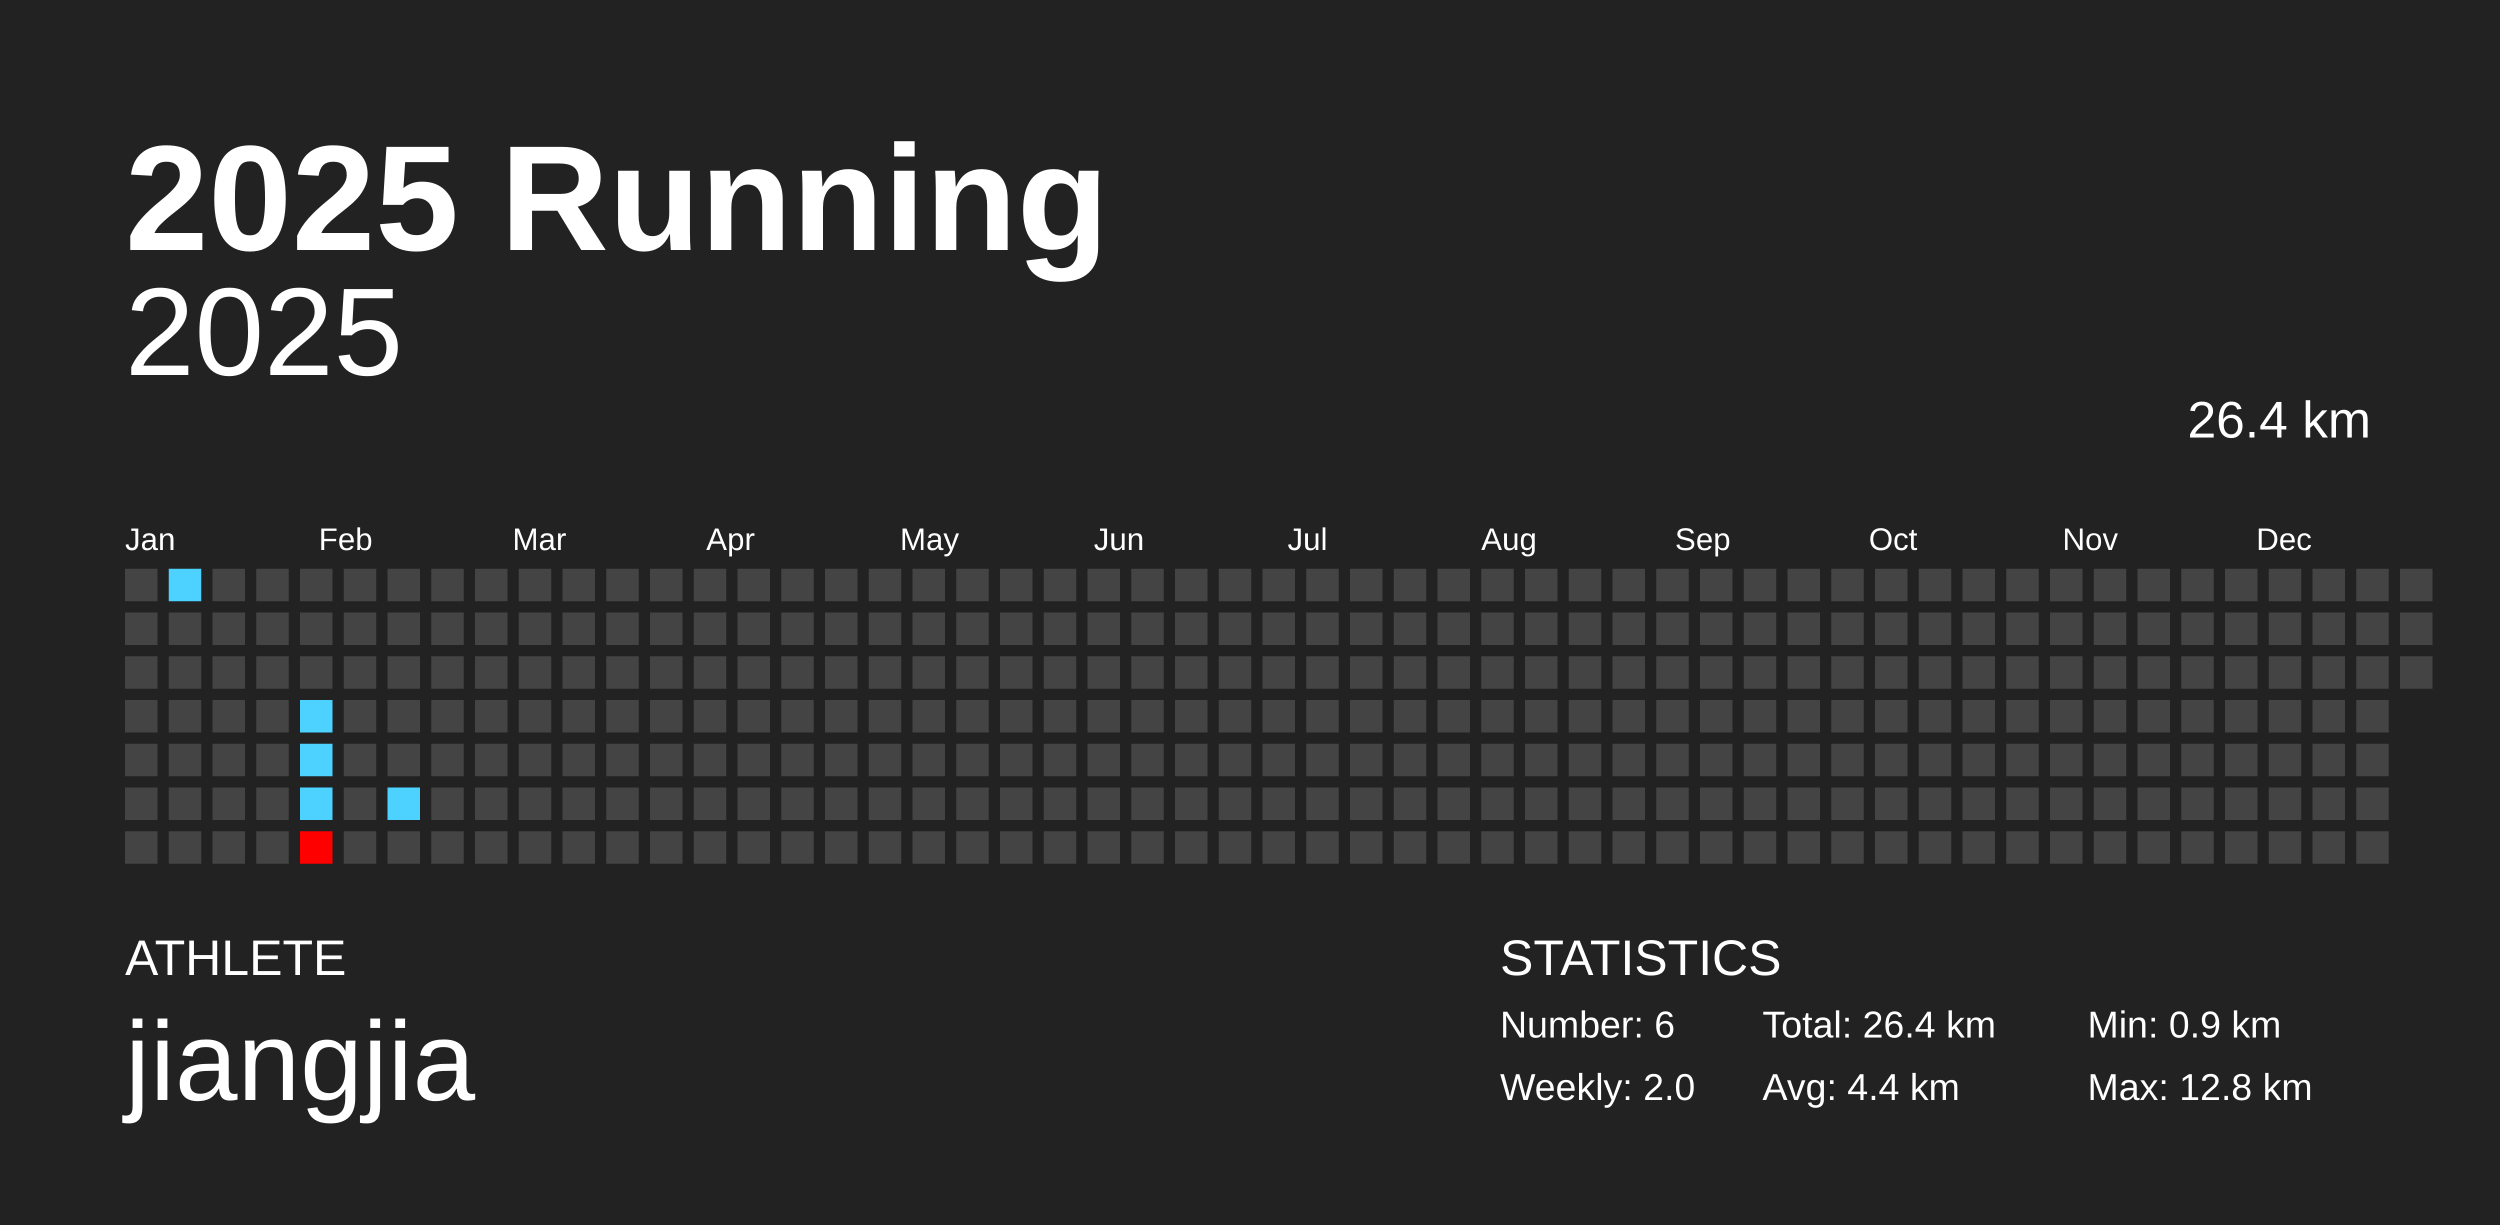
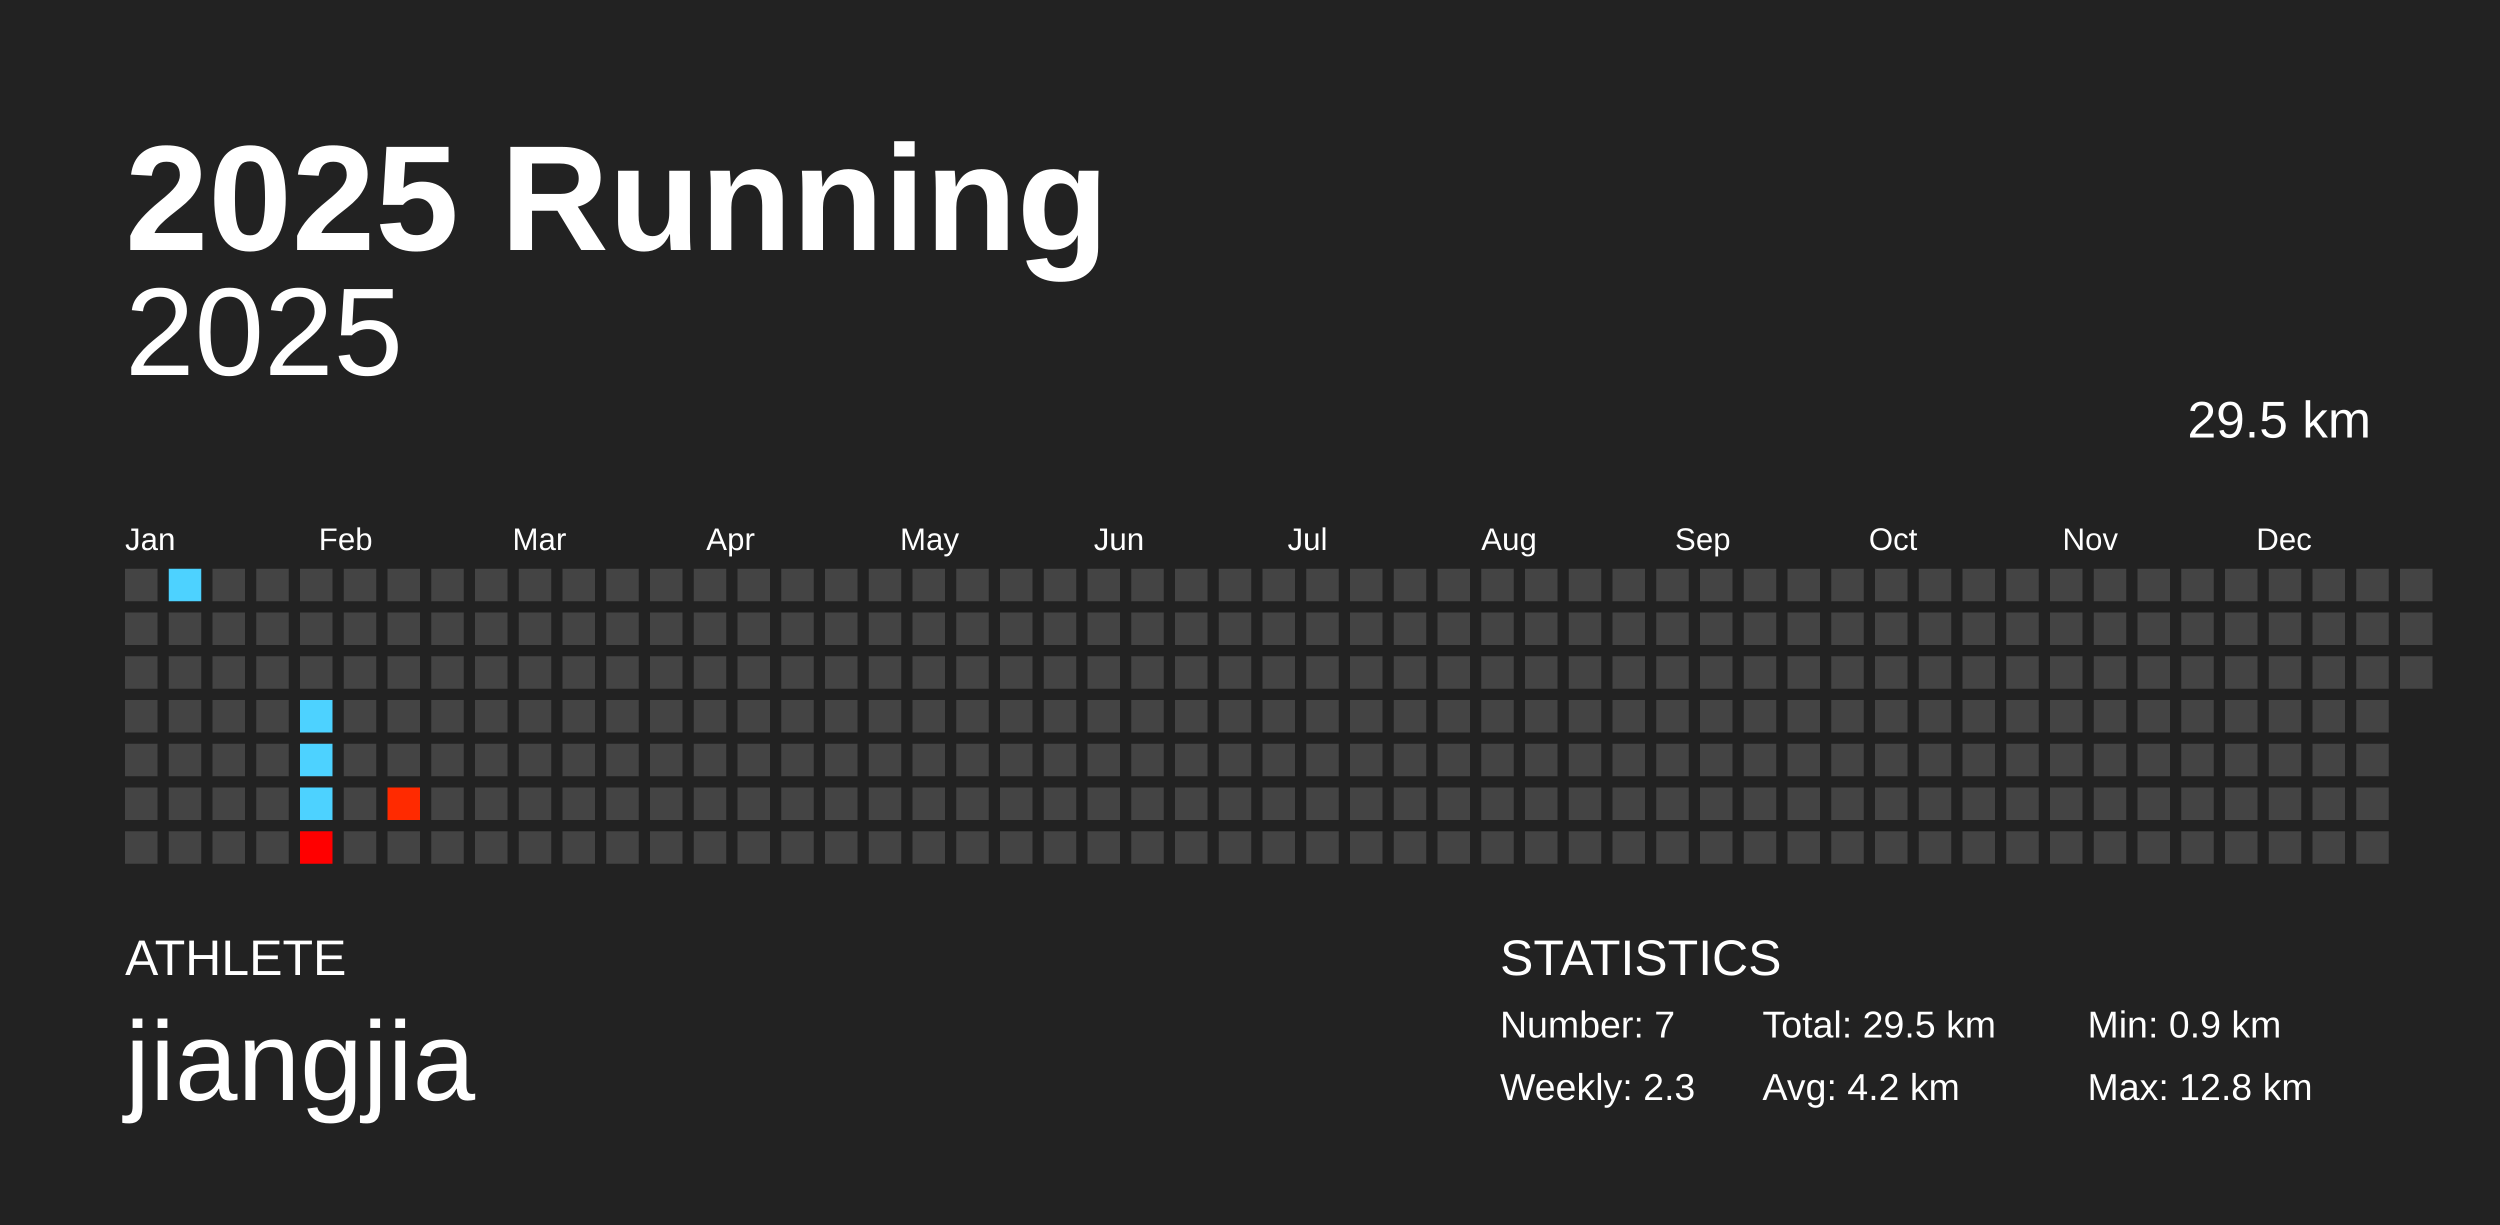
<svg xmlns="http://www.w3.org/2000/svg" baseProfile="full" height="98mm" version="1.1" viewBox="0,0,200,98" width="200mm">
  <defs />
  <rect fill="#222222" height="98" width="200" x="0" y="0" />
  <text fill="#FFFFFF" style="font-size:12px; font-family:Arial; font-weight:bold;" x="10" y="20">2025 Running</text>
  <text fill="#FFFFFF" style="font-size:4px; font-family:Arial" x="10" y="78">ATHLETE</text>
  <text fill="#FFFFFF" style="font-size:9px; font-family:Arial" x="10" y="88">jiangjia</text>
  <text fill="#FFFFFF" style="font-size:4px; font-family:Arial" x="120" y="78">STATISTICS</text>
-   <text fill="#FFFFFF" style="font-size:3px; font-family:Arial" x="120" y="83">Number: 6</text>
-   <text fill="#FFFFFF" style="font-size:3px; font-family:Arial" x="120" y="88">Weekly: 2.0</text>
-   <text fill="#FFFFFF" style="font-size:3px; font-family:Arial" x="141" y="83">Total: 26.4 km</text>
-   <text fill="#FFFFFF" style="font-size:3px; font-family:Arial" x="141" y="88">Avg: 4.4 km</text>
+   <text fill="#FFFFFF" style="font-size:3px; font-family:Arial" x="120" y="83">Number: 7</text>
+   <text fill="#FFFFFF" style="font-size:3px; font-family:Arial" x="120" y="88">Weekly: 2.3</text>
+   <text fill="#FFFFFF" style="font-size:3px; font-family:Arial" x="141" y="83">Total: 29.5 km</text>
+   <text fill="#FFFFFF" style="font-size:3px; font-family:Arial" x="141" y="88">Avg: 4.2 km</text>
  <text fill="#FFFFFF" style="font-size:3px; font-family:Arial" x="167" y="83">Min: 0.9 km</text>
  <text fill="#FFFFFF" style="font-size:3px; font-family:Arial" x="167" y="88">Max: 12.8 km</text>
  <text alignment-baseline="hanging" fill="#FFFFFF" style="font-size:10.0px; font-family:Arial;" x="10" y="30">2025</text>
-   <text alignment-baseline="hanging" fill="#FFFFFF" style="font-size:4.125px; font-family:Arial;" x="175" y="35">26.4 km</text>
+   <text alignment-baseline="hanging" fill="#FFFFFF" style="font-size:4.125px; font-family:Arial;" x="175" y="35">29.5 km</text>
  <text fill="#FFFFFF" style="font-size:2.5px; font-family:Arial" x="10.0" y="44">Jan</text>
  <text fill="#FFFFFF" style="font-size:2.5px; font-family:Arial" x="25.5" y="44">Feb</text>
  <text fill="#FFFFFF" style="font-size:2.5px; font-family:Arial" x="41.0" y="44">Mar</text>
  <text fill="#FFFFFF" style="font-size:2.5px; font-family:Arial" x="56.5" y="44">Apr</text>
  <text fill="#FFFFFF" style="font-size:2.5px; font-family:Arial" x="72.0" y="44">May</text>
  <text fill="#FFFFFF" style="font-size:2.5px; font-family:Arial" x="87.5" y="44">Jun</text>
  <text fill="#FFFFFF" style="font-size:2.5px; font-family:Arial" x="103.0" y="44">Jul</text>
  <text fill="#FFFFFF" style="font-size:2.5px; font-family:Arial" x="118.5" y="44">Aug</text>
  <text fill="#FFFFFF" style="font-size:2.5px; font-family:Arial" x="134.0" y="44">Sep</text>
  <text fill="#FFFFFF" style="font-size:2.5px; font-family:Arial" x="149.5" y="44">Oct</text>
  <text fill="#FFFFFF" style="font-size:2.5px; font-family:Arial" x="165.0" y="44">Nov</text>
  <text fill="#FFFFFF" style="font-size:2.5px; font-family:Arial" x="180.5" y="44">Dec</text>
  <rect fill="#444444" height="2.6" width="2.6" x="10.0" y="45.5" />
  <rect fill="#444444" height="2.6" width="2.6" x="10.0" y="49.0" />
  <rect fill="#444444" height="2.6" width="2.6" x="10.0" y="52.5" />
  <rect fill="#444444" height="2.6" width="2.6" x="10.0" y="56.0" />
  <rect fill="#444444" height="2.6" width="2.6" x="10.0" y="59.5" />
  <rect fill="#444444" height="2.6" width="2.6" x="10.0" y="63.0" />
  <rect fill="#444444" height="2.6" width="2.6" x="10.0" y="66.5" />
  <rect fill="#4dd2ff" height="2.6" width="2.6" x="13.5" y="45.5" />
  <rect fill="#444444" height="2.6" width="2.6" x="13.5" y="49.0" />
  <rect fill="#444444" height="2.6" width="2.6" x="13.5" y="52.5" />
  <rect fill="#444444" height="2.6" width="2.6" x="13.5" y="56.0" />
  <rect fill="#444444" height="2.6" width="2.6" x="13.5" y="59.5" />
  <rect fill="#444444" height="2.6" width="2.6" x="13.5" y="63.0" />
  <rect fill="#444444" height="2.6" width="2.6" x="13.5" y="66.5" />
  <rect fill="#444444" height="2.6" width="2.6" x="17.0" y="45.5" />
  <rect fill="#444444" height="2.6" width="2.6" x="17.0" y="49.0" />
  <rect fill="#444444" height="2.6" width="2.6" x="17.0" y="52.5" />
  <rect fill="#444444" height="2.6" width="2.6" x="17.0" y="56.0" />
  <rect fill="#444444" height="2.6" width="2.6" x="17.0" y="59.5" />
  <rect fill="#444444" height="2.6" width="2.6" x="17.0" y="63.0" />
  <rect fill="#444444" height="2.6" width="2.6" x="17.0" y="66.5" />
  <rect fill="#444444" height="2.6" width="2.6" x="20.5" y="45.5" />
  <rect fill="#444444" height="2.6" width="2.6" x="20.5" y="49.0" />
  <rect fill="#444444" height="2.6" width="2.6" x="20.5" y="52.5" />
  <rect fill="#444444" height="2.6" width="2.6" x="20.5" y="56.0" />
  <rect fill="#444444" height="2.6" width="2.6" x="20.5" y="59.5" />
  <rect fill="#444444" height="2.6" width="2.6" x="20.5" y="63.0" />
  <rect fill="#444444" height="2.6" width="2.6" x="20.5" y="66.5" />
  <rect fill="#444444" height="2.6" width="2.6" x="24.0" y="45.5" />
  <rect fill="#444444" height="2.6" width="2.6" x="24.0" y="49.0" />
  <rect fill="#444444" height="2.6" width="2.6" x="24.0" y="52.5" />
  <rect fill="#4dd2ff" height="2.6" width="2.6" x="24.0" y="56.0" />
  <rect fill="#4dd2ff" height="2.6" width="2.6" x="24.0" y="59.5" />
  <rect fill="#4dd2ff" height="2.6" width="2.6" x="24.0" y="63.0" />
  <rect fill="#ff0000" height="2.6" width="2.6" x="24.0" y="66.5" />
  <rect fill="#444444" height="2.6" width="2.6" x="27.5" y="45.5" />
  <rect fill="#444444" height="2.6" width="2.6" x="27.5" y="49.0" />
  <rect fill="#444444" height="2.6" width="2.6" x="27.5" y="52.5" />
  <rect fill="#444444" height="2.6" width="2.6" x="27.5" y="56.0" />
  <rect fill="#444444" height="2.6" width="2.6" x="27.5" y="59.5" />
  <rect fill="#444444" height="2.6" width="2.6" x="27.5" y="63.0" />
  <rect fill="#444444" height="2.6" width="2.6" x="27.5" y="66.5" />
  <rect fill="#444444" height="2.6" width="2.6" x="31.0" y="45.5" />
  <rect fill="#444444" height="2.6" width="2.6" x="31.0" y="49.0" />
  <rect fill="#444444" height="2.6" width="2.6" x="31.0" y="52.5" />
  <rect fill="#444444" height="2.6" width="2.6" x="31.0" y="56.0" />
  <rect fill="#444444" height="2.6" width="2.6" x="31.0" y="59.5" />
-   <rect fill="#4dd2ff" height="2.6" width="2.6" x="31.0" y="63.0" />
+   <rect fill="#ff2a00" height="2.6" width="2.6" x="31.0" y="63.0" />
  <rect fill="#444444" height="2.6" width="2.6" x="31.0" y="66.5" />
  <rect fill="#444444" height="2.6" width="2.6" x="34.5" y="45.5" />
  <rect fill="#444444" height="2.6" width="2.6" x="34.5" y="49.0" />
  <rect fill="#444444" height="2.6" width="2.6" x="34.5" y="52.5" />
  <rect fill="#444444" height="2.6" width="2.6" x="34.5" y="56.0" />
  <rect fill="#444444" height="2.6" width="2.6" x="34.5" y="59.5" />
  <rect fill="#444444" height="2.6" width="2.6" x="34.5" y="63.0" />
  <rect fill="#444444" height="2.6" width="2.6" x="34.5" y="66.5" />
  <rect fill="#444444" height="2.6" width="2.6" x="38.0" y="45.5" />
  <rect fill="#444444" height="2.6" width="2.6" x="38.0" y="49.0" />
  <rect fill="#444444" height="2.6" width="2.6" x="38.0" y="52.5" />
  <rect fill="#444444" height="2.6" width="2.6" x="38.0" y="56.0" />
  <rect fill="#444444" height="2.6" width="2.6" x="38.0" y="59.5" />
  <rect fill="#444444" height="2.6" width="2.6" x="38.0" y="63.0" />
  <rect fill="#444444" height="2.6" width="2.6" x="38.0" y="66.5" />
  <rect fill="#444444" height="2.6" width="2.6" x="41.5" y="45.5" />
  <rect fill="#444444" height="2.6" width="2.6" x="41.5" y="49.0" />
  <rect fill="#444444" height="2.6" width="2.6" x="41.5" y="52.5" />
  <rect fill="#444444" height="2.6" width="2.6" x="41.5" y="56.0" />
  <rect fill="#444444" height="2.6" width="2.6" x="41.5" y="59.5" />
  <rect fill="#444444" height="2.6" width="2.6" x="41.5" y="63.0" />
  <rect fill="#444444" height="2.6" width="2.6" x="41.5" y="66.5" />
  <rect fill="#444444" height="2.6" width="2.6" x="45.0" y="45.5" />
  <rect fill="#444444" height="2.6" width="2.6" x="45.0" y="49.0" />
  <rect fill="#444444" height="2.6" width="2.6" x="45.0" y="52.5" />
  <rect fill="#444444" height="2.6" width="2.6" x="45.0" y="56.0" />
  <rect fill="#444444" height="2.6" width="2.6" x="45.0" y="59.5" />
  <rect fill="#444444" height="2.6" width="2.6" x="45.0" y="63.0" />
  <rect fill="#444444" height="2.6" width="2.6" x="45.0" y="66.5" />
  <rect fill="#444444" height="2.6" width="2.6" x="48.5" y="45.5" />
  <rect fill="#444444" height="2.6" width="2.6" x="48.5" y="49.0" />
  <rect fill="#444444" height="2.6" width="2.6" x="48.5" y="52.5" />
  <rect fill="#444444" height="2.6" width="2.6" x="48.5" y="56.0" />
  <rect fill="#444444" height="2.6" width="2.6" x="48.5" y="59.5" />
  <rect fill="#444444" height="2.6" width="2.6" x="48.5" y="63.0" />
  <rect fill="#444444" height="2.6" width="2.6" x="48.5" y="66.5" />
  <rect fill="#444444" height="2.6" width="2.6" x="52.0" y="45.5" />
  <rect fill="#444444" height="2.6" width="2.6" x="52.0" y="49.0" />
  <rect fill="#444444" height="2.6" width="2.6" x="52.0" y="52.5" />
  <rect fill="#444444" height="2.6" width="2.6" x="52.0" y="56.0" />
  <rect fill="#444444" height="2.6" width="2.6" x="52.0" y="59.5" />
  <rect fill="#444444" height="2.6" width="2.6" x="52.0" y="63.0" />
  <rect fill="#444444" height="2.6" width="2.6" x="52.0" y="66.5" />
  <rect fill="#444444" height="2.6" width="2.6" x="55.5" y="45.5" />
  <rect fill="#444444" height="2.6" width="2.6" x="55.5" y="49.0" />
  <rect fill="#444444" height="2.6" width="2.6" x="55.5" y="52.5" />
  <rect fill="#444444" height="2.6" width="2.6" x="55.5" y="56.0" />
  <rect fill="#444444" height="2.6" width="2.6" x="55.5" y="59.5" />
  <rect fill="#444444" height="2.6" width="2.6" x="55.5" y="63.0" />
  <rect fill="#444444" height="2.6" width="2.6" x="55.5" y="66.5" />
  <rect fill="#444444" height="2.6" width="2.6" x="59.0" y="45.5" />
  <rect fill="#444444" height="2.6" width="2.6" x="59.0" y="49.0" />
  <rect fill="#444444" height="2.6" width="2.6" x="59.0" y="52.5" />
  <rect fill="#444444" height="2.6" width="2.6" x="59.0" y="56.0" />
  <rect fill="#444444" height="2.6" width="2.6" x="59.0" y="59.5" />
  <rect fill="#444444" height="2.6" width="2.6" x="59.0" y="63.0" />
  <rect fill="#444444" height="2.6" width="2.6" x="59.0" y="66.5" />
  <rect fill="#444444" height="2.6" width="2.6" x="62.5" y="45.5" />
  <rect fill="#444444" height="2.6" width="2.6" x="62.5" y="49.0" />
  <rect fill="#444444" height="2.6" width="2.6" x="62.5" y="52.5" />
  <rect fill="#444444" height="2.6" width="2.6" x="62.5" y="56.0" />
  <rect fill="#444444" height="2.6" width="2.6" x="62.5" y="59.5" />
  <rect fill="#444444" height="2.6" width="2.6" x="62.5" y="63.0" />
  <rect fill="#444444" height="2.6" width="2.6" x="62.5" y="66.5" />
  <rect fill="#444444" height="2.6" width="2.6" x="66.0" y="45.5" />
  <rect fill="#444444" height="2.6" width="2.6" x="66.0" y="49.0" />
  <rect fill="#444444" height="2.6" width="2.6" x="66.0" y="52.5" />
  <rect fill="#444444" height="2.6" width="2.6" x="66.0" y="56.0" />
  <rect fill="#444444" height="2.6" width="2.6" x="66.0" y="59.5" />
  <rect fill="#444444" height="2.6" width="2.6" x="66.0" y="63.0" />
  <rect fill="#444444" height="2.6" width="2.6" x="66.0" y="66.5" />
  <rect fill="#444444" height="2.6" width="2.6" x="69.5" y="45.5" />
  <rect fill="#444444" height="2.6" width="2.6" x="69.5" y="49.0" />
  <rect fill="#444444" height="2.6" width="2.6" x="69.5" y="52.5" />
  <rect fill="#444444" height="2.6" width="2.6" x="69.5" y="56.0" />
  <rect fill="#444444" height="2.6" width="2.6" x="69.5" y="59.5" />
  <rect fill="#444444" height="2.6" width="2.6" x="69.5" y="63.0" />
  <rect fill="#444444" height="2.6" width="2.6" x="69.5" y="66.5" />
  <rect fill="#444444" height="2.6" width="2.6" x="73.0" y="45.5" />
  <rect fill="#444444" height="2.6" width="2.6" x="73.0" y="49.0" />
  <rect fill="#444444" height="2.6" width="2.6" x="73.0" y="52.5" />
  <rect fill="#444444" height="2.6" width="2.6" x="73.0" y="56.0" />
  <rect fill="#444444" height="2.6" width="2.6" x="73.0" y="59.5" />
  <rect fill="#444444" height="2.6" width="2.6" x="73.0" y="63.0" />
  <rect fill="#444444" height="2.6" width="2.6" x="73.0" y="66.5" />
  <rect fill="#444444" height="2.6" width="2.6" x="76.5" y="45.5" />
  <rect fill="#444444" height="2.6" width="2.6" x="76.5" y="49.0" />
  <rect fill="#444444" height="2.6" width="2.6" x="76.5" y="52.5" />
  <rect fill="#444444" height="2.6" width="2.6" x="76.5" y="56.0" />
  <rect fill="#444444" height="2.6" width="2.6" x="76.5" y="59.5" />
  <rect fill="#444444" height="2.6" width="2.6" x="76.5" y="63.0" />
  <rect fill="#444444" height="2.6" width="2.6" x="76.5" y="66.5" />
  <rect fill="#444444" height="2.6" width="2.6" x="80.0" y="45.5" />
  <rect fill="#444444" height="2.6" width="2.6" x="80.0" y="49.0" />
  <rect fill="#444444" height="2.6" width="2.6" x="80.0" y="52.5" />
  <rect fill="#444444" height="2.6" width="2.6" x="80.0" y="56.0" />
  <rect fill="#444444" height="2.6" width="2.6" x="80.0" y="59.5" />
  <rect fill="#444444" height="2.6" width="2.6" x="80.0" y="63.0" />
  <rect fill="#444444" height="2.6" width="2.6" x="80.0" y="66.5" />
  <rect fill="#444444" height="2.6" width="2.6" x="83.5" y="45.5" />
  <rect fill="#444444" height="2.6" width="2.6" x="83.5" y="49.0" />
  <rect fill="#444444" height="2.6" width="2.6" x="83.5" y="52.5" />
  <rect fill="#444444" height="2.6" width="2.6" x="83.5" y="56.0" />
  <rect fill="#444444" height="2.6" width="2.6" x="83.5" y="59.5" />
  <rect fill="#444444" height="2.6" width="2.6" x="83.5" y="63.0" />
  <rect fill="#444444" height="2.6" width="2.6" x="83.5" y="66.5" />
  <rect fill="#444444" height="2.6" width="2.6" x="87.0" y="45.5" />
  <rect fill="#444444" height="2.6" width="2.6" x="87.0" y="49.0" />
  <rect fill="#444444" height="2.6" width="2.6" x="87.0" y="52.5" />
  <rect fill="#444444" height="2.6" width="2.6" x="87.0" y="56.0" />
  <rect fill="#444444" height="2.6" width="2.6" x="87.0" y="59.5" />
  <rect fill="#444444" height="2.6" width="2.6" x="87.0" y="63.0" />
  <rect fill="#444444" height="2.6" width="2.6" x="87.0" y="66.5" />
  <rect fill="#444444" height="2.6" width="2.6" x="90.5" y="45.5" />
  <rect fill="#444444" height="2.6" width="2.6" x="90.5" y="49.0" />
  <rect fill="#444444" height="2.6" width="2.6" x="90.5" y="52.5" />
  <rect fill="#444444" height="2.6" width="2.6" x="90.5" y="56.0" />
  <rect fill="#444444" height="2.6" width="2.6" x="90.5" y="59.5" />
  <rect fill="#444444" height="2.6" width="2.6" x="90.5" y="63.0" />
  <rect fill="#444444" height="2.6" width="2.6" x="90.5" y="66.5" />
  <rect fill="#444444" height="2.6" width="2.6" x="94.0" y="45.5" />
  <rect fill="#444444" height="2.6" width="2.6" x="94.0" y="49.0" />
  <rect fill="#444444" height="2.6" width="2.6" x="94.0" y="52.5" />
  <rect fill="#444444" height="2.6" width="2.6" x="94.0" y="56.0" />
  <rect fill="#444444" height="2.6" width="2.6" x="94.0" y="59.5" />
  <rect fill="#444444" height="2.6" width="2.6" x="94.0" y="63.0" />
  <rect fill="#444444" height="2.6" width="2.6" x="94.0" y="66.5" />
  <rect fill="#444444" height="2.6" width="2.6" x="97.5" y="45.5" />
  <rect fill="#444444" height="2.6" width="2.6" x="97.5" y="49.0" />
  <rect fill="#444444" height="2.6" width="2.6" x="97.5" y="52.5" />
  <rect fill="#444444" height="2.6" width="2.6" x="97.5" y="56.0" />
  <rect fill="#444444" height="2.6" width="2.6" x="97.5" y="59.5" />
  <rect fill="#444444" height="2.6" width="2.6" x="97.5" y="63.0" />
  <rect fill="#444444" height="2.6" width="2.6" x="97.5" y="66.5" />
  <rect fill="#444444" height="2.6" width="2.6" x="101.0" y="45.5" />
  <rect fill="#444444" height="2.6" width="2.6" x="101.0" y="49.0" />
  <rect fill="#444444" height="2.6" width="2.6" x="101.0" y="52.5" />
  <rect fill="#444444" height="2.6" width="2.6" x="101.0" y="56.0" />
  <rect fill="#444444" height="2.6" width="2.6" x="101.0" y="59.5" />
  <rect fill="#444444" height="2.6" width="2.6" x="101.0" y="63.0" />
  <rect fill="#444444" height="2.6" width="2.6" x="101.0" y="66.5" />
  <rect fill="#444444" height="2.6" width="2.6" x="104.5" y="45.5" />
  <rect fill="#444444" height="2.6" width="2.6" x="104.5" y="49.0" />
  <rect fill="#444444" height="2.6" width="2.6" x="104.5" y="52.5" />
  <rect fill="#444444" height="2.6" width="2.6" x="104.5" y="56.0" />
  <rect fill="#444444" height="2.6" width="2.6" x="104.5" y="59.5" />
  <rect fill="#444444" height="2.6" width="2.6" x="104.5" y="63.0" />
  <rect fill="#444444" height="2.6" width="2.6" x="104.5" y="66.5" />
  <rect fill="#444444" height="2.6" width="2.6" x="108.0" y="45.5" />
  <rect fill="#444444" height="2.6" width="2.6" x="108.0" y="49.0" />
  <rect fill="#444444" height="2.6" width="2.6" x="108.0" y="52.5" />
  <rect fill="#444444" height="2.6" width="2.6" x="108.0" y="56.0" />
  <rect fill="#444444" height="2.6" width="2.6" x="108.0" y="59.5" />
  <rect fill="#444444" height="2.6" width="2.6" x="108.0" y="63.0" />
  <rect fill="#444444" height="2.6" width="2.6" x="108.0" y="66.5" />
  <rect fill="#444444" height="2.6" width="2.6" x="111.5" y="45.5" />
  <rect fill="#444444" height="2.6" width="2.6" x="111.5" y="49.0" />
  <rect fill="#444444" height="2.6" width="2.6" x="111.5" y="52.5" />
  <rect fill="#444444" height="2.6" width="2.6" x="111.5" y="56.0" />
  <rect fill="#444444" height="2.6" width="2.6" x="111.5" y="59.5" />
  <rect fill="#444444" height="2.6" width="2.6" x="111.5" y="63.0" />
  <rect fill="#444444" height="2.6" width="2.6" x="111.5" y="66.5" />
  <rect fill="#444444" height="2.6" width="2.6" x="115.0" y="45.5" />
  <rect fill="#444444" height="2.6" width="2.6" x="115.0" y="49.0" />
  <rect fill="#444444" height="2.6" width="2.6" x="115.0" y="52.5" />
  <rect fill="#444444" height="2.6" width="2.6" x="115.0" y="56.0" />
  <rect fill="#444444" height="2.6" width="2.6" x="115.0" y="59.5" />
  <rect fill="#444444" height="2.6" width="2.6" x="115.0" y="63.0" />
  <rect fill="#444444" height="2.6" width="2.6" x="115.0" y="66.5" />
  <rect fill="#444444" height="2.6" width="2.6" x="118.5" y="45.5" />
  <rect fill="#444444" height="2.6" width="2.6" x="118.5" y="49.0" />
  <rect fill="#444444" height="2.6" width="2.6" x="118.5" y="52.5" />
  <rect fill="#444444" height="2.6" width="2.6" x="118.5" y="56.0" />
  <rect fill="#444444" height="2.6" width="2.6" x="118.5" y="59.5" />
  <rect fill="#444444" height="2.6" width="2.6" x="118.5" y="63.0" />
  <rect fill="#444444" height="2.6" width="2.6" x="118.5" y="66.5" />
  <rect fill="#444444" height="2.6" width="2.6" x="122.0" y="45.5" />
  <rect fill="#444444" height="2.6" width="2.6" x="122.0" y="49.0" />
  <rect fill="#444444" height="2.6" width="2.6" x="122.0" y="52.5" />
  <rect fill="#444444" height="2.6" width="2.6" x="122.0" y="56.0" />
  <rect fill="#444444" height="2.6" width="2.6" x="122.0" y="59.5" />
  <rect fill="#444444" height="2.6" width="2.6" x="122.0" y="63.0" />
  <rect fill="#444444" height="2.6" width="2.6" x="122.0" y="66.5" />
  <rect fill="#444444" height="2.6" width="2.6" x="125.5" y="45.5" />
  <rect fill="#444444" height="2.6" width="2.6" x="125.5" y="49.0" />
  <rect fill="#444444" height="2.6" width="2.6" x="125.5" y="52.5" />
  <rect fill="#444444" height="2.6" width="2.6" x="125.5" y="56.0" />
  <rect fill="#444444" height="2.6" width="2.6" x="125.5" y="59.5" />
  <rect fill="#444444" height="2.6" width="2.6" x="125.5" y="63.0" />
  <rect fill="#444444" height="2.6" width="2.6" x="125.5" y="66.5" />
  <rect fill="#444444" height="2.6" width="2.6" x="129.0" y="45.5" />
  <rect fill="#444444" height="2.6" width="2.6" x="129.0" y="49.0" />
  <rect fill="#444444" height="2.6" width="2.6" x="129.0" y="52.5" />
  <rect fill="#444444" height="2.6" width="2.6" x="129.0" y="56.0" />
  <rect fill="#444444" height="2.6" width="2.6" x="129.0" y="59.5" />
  <rect fill="#444444" height="2.6" width="2.6" x="129.0" y="63.0" />
  <rect fill="#444444" height="2.6" width="2.6" x="129.0" y="66.5" />
  <rect fill="#444444" height="2.6" width="2.6" x="132.5" y="45.5" />
  <rect fill="#444444" height="2.6" width="2.6" x="132.5" y="49.0" />
  <rect fill="#444444" height="2.6" width="2.6" x="132.5" y="52.5" />
  <rect fill="#444444" height="2.6" width="2.6" x="132.5" y="56.0" />
  <rect fill="#444444" height="2.6" width="2.6" x="132.5" y="59.5" />
  <rect fill="#444444" height="2.6" width="2.6" x="132.5" y="63.0" />
  <rect fill="#444444" height="2.6" width="2.6" x="132.5" y="66.5" />
  <rect fill="#444444" height="2.6" width="2.6" x="136.0" y="45.5" />
  <rect fill="#444444" height="2.6" width="2.6" x="136.0" y="49.0" />
  <rect fill="#444444" height="2.6" width="2.6" x="136.0" y="52.5" />
  <rect fill="#444444" height="2.6" width="2.6" x="136.0" y="56.0" />
  <rect fill="#444444" height="2.6" width="2.6" x="136.0" y="59.5" />
  <rect fill="#444444" height="2.6" width="2.6" x="136.0" y="63.0" />
  <rect fill="#444444" height="2.6" width="2.6" x="136.0" y="66.5" />
  <rect fill="#444444" height="2.6" width="2.6" x="139.5" y="45.5" />
  <rect fill="#444444" height="2.6" width="2.6" x="139.5" y="49.0" />
  <rect fill="#444444" height="2.6" width="2.6" x="139.5" y="52.5" />
  <rect fill="#444444" height="2.6" width="2.6" x="139.5" y="56.0" />
  <rect fill="#444444" height="2.6" width="2.6" x="139.5" y="59.5" />
  <rect fill="#444444" height="2.6" width="2.6" x="139.5" y="63.0" />
  <rect fill="#444444" height="2.6" width="2.6" x="139.5" y="66.5" />
  <rect fill="#444444" height="2.6" width="2.6" x="143.0" y="45.5" />
  <rect fill="#444444" height="2.6" width="2.6" x="143.0" y="49.0" />
  <rect fill="#444444" height="2.6" width="2.6" x="143.0" y="52.5" />
  <rect fill="#444444" height="2.6" width="2.6" x="143.0" y="56.0" />
  <rect fill="#444444" height="2.6" width="2.6" x="143.0" y="59.5" />
  <rect fill="#444444" height="2.6" width="2.6" x="143.0" y="63.0" />
  <rect fill="#444444" height="2.6" width="2.6" x="143.0" y="66.5" />
  <rect fill="#444444" height="2.6" width="2.6" x="146.5" y="45.5" />
  <rect fill="#444444" height="2.6" width="2.6" x="146.5" y="49.0" />
  <rect fill="#444444" height="2.6" width="2.6" x="146.5" y="52.5" />
  <rect fill="#444444" height="2.6" width="2.6" x="146.5" y="56.0" />
  <rect fill="#444444" height="2.6" width="2.6" x="146.5" y="59.5" />
  <rect fill="#444444" height="2.6" width="2.6" x="146.5" y="63.0" />
  <rect fill="#444444" height="2.6" width="2.6" x="146.5" y="66.5" />
  <rect fill="#444444" height="2.6" width="2.6" x="150.0" y="45.5" />
  <rect fill="#444444" height="2.6" width="2.6" x="150.0" y="49.0" />
  <rect fill="#444444" height="2.6" width="2.6" x="150.0" y="52.5" />
  <rect fill="#444444" height="2.6" width="2.6" x="150.0" y="56.0" />
  <rect fill="#444444" height="2.6" width="2.6" x="150.0" y="59.5" />
  <rect fill="#444444" height="2.6" width="2.6" x="150.0" y="63.0" />
  <rect fill="#444444" height="2.6" width="2.6" x="150.0" y="66.5" />
  <rect fill="#444444" height="2.6" width="2.6" x="153.5" y="45.5" />
  <rect fill="#444444" height="2.6" width="2.6" x="153.5" y="49.0" />
  <rect fill="#444444" height="2.6" width="2.6" x="153.5" y="52.5" />
  <rect fill="#444444" height="2.6" width="2.6" x="153.5" y="56.0" />
  <rect fill="#444444" height="2.6" width="2.6" x="153.5" y="59.5" />
  <rect fill="#444444" height="2.6" width="2.6" x="153.5" y="63.0" />
  <rect fill="#444444" height="2.6" width="2.6" x="153.5" y="66.5" />
  <rect fill="#444444" height="2.6" width="2.6" x="157.0" y="45.5" />
  <rect fill="#444444" height="2.6" width="2.6" x="157.0" y="49.0" />
  <rect fill="#444444" height="2.6" width="2.6" x="157.0" y="52.5" />
  <rect fill="#444444" height="2.6" width="2.6" x="157.0" y="56.0" />
  <rect fill="#444444" height="2.6" width="2.6" x="157.0" y="59.5" />
  <rect fill="#444444" height="2.6" width="2.6" x="157.0" y="63.0" />
  <rect fill="#444444" height="2.6" width="2.6" x="157.0" y="66.5" />
  <rect fill="#444444" height="2.6" width="2.6" x="160.5" y="45.5" />
  <rect fill="#444444" height="2.6" width="2.6" x="160.5" y="49.0" />
  <rect fill="#444444" height="2.6" width="2.6" x="160.5" y="52.5" />
  <rect fill="#444444" height="2.6" width="2.6" x="160.5" y="56.0" />
  <rect fill="#444444" height="2.6" width="2.6" x="160.5" y="59.5" />
  <rect fill="#444444" height="2.6" width="2.6" x="160.5" y="63.0" />
  <rect fill="#444444" height="2.6" width="2.6" x="160.5" y="66.5" />
  <rect fill="#444444" height="2.6" width="2.6" x="164.0" y="45.5" />
  <rect fill="#444444" height="2.6" width="2.6" x="164.0" y="49.0" />
  <rect fill="#444444" height="2.6" width="2.6" x="164.0" y="52.5" />
  <rect fill="#444444" height="2.6" width="2.6" x="164.0" y="56.0" />
  <rect fill="#444444" height="2.6" width="2.6" x="164.0" y="59.5" />
  <rect fill="#444444" height="2.6" width="2.6" x="164.0" y="63.0" />
  <rect fill="#444444" height="2.6" width="2.6" x="164.0" y="66.5" />
  <rect fill="#444444" height="2.6" width="2.6" x="167.5" y="45.5" />
  <rect fill="#444444" height="2.6" width="2.6" x="167.5" y="49.0" />
  <rect fill="#444444" height="2.6" width="2.6" x="167.5" y="52.5" />
  <rect fill="#444444" height="2.6" width="2.6" x="167.5" y="56.0" />
  <rect fill="#444444" height="2.6" width="2.6" x="167.5" y="59.5" />
  <rect fill="#444444" height="2.6" width="2.6" x="167.5" y="63.0" />
  <rect fill="#444444" height="2.6" width="2.6" x="167.5" y="66.5" />
  <rect fill="#444444" height="2.6" width="2.6" x="171.0" y="45.5" />
  <rect fill="#444444" height="2.6" width="2.6" x="171.0" y="49.0" />
  <rect fill="#444444" height="2.6" width="2.6" x="171.0" y="52.5" />
  <rect fill="#444444" height="2.6" width="2.6" x="171.0" y="56.0" />
  <rect fill="#444444" height="2.6" width="2.6" x="171.0" y="59.5" />
  <rect fill="#444444" height="2.6" width="2.6" x="171.0" y="63.0" />
  <rect fill="#444444" height="2.6" width="2.6" x="171.0" y="66.5" />
  <rect fill="#444444" height="2.6" width="2.6" x="174.5" y="45.5" />
  <rect fill="#444444" height="2.6" width="2.6" x="174.5" y="49.0" />
  <rect fill="#444444" height="2.6" width="2.6" x="174.5" y="52.5" />
  <rect fill="#444444" height="2.6" width="2.6" x="174.5" y="56.0" />
  <rect fill="#444444" height="2.6" width="2.6" x="174.5" y="59.5" />
  <rect fill="#444444" height="2.6" width="2.6" x="174.5" y="63.0" />
  <rect fill="#444444" height="2.6" width="2.6" x="174.5" y="66.5" />
  <rect fill="#444444" height="2.6" width="2.6" x="178.0" y="45.5" />
  <rect fill="#444444" height="2.6" width="2.6" x="178.0" y="49.0" />
  <rect fill="#444444" height="2.6" width="2.6" x="178.0" y="52.5" />
  <rect fill="#444444" height="2.6" width="2.6" x="178.0" y="56.0" />
  <rect fill="#444444" height="2.6" width="2.6" x="178.0" y="59.5" />
  <rect fill="#444444" height="2.6" width="2.6" x="178.0" y="63.0" />
  <rect fill="#444444" height="2.6" width="2.6" x="178.0" y="66.5" />
  <rect fill="#444444" height="2.6" width="2.6" x="181.5" y="45.5" />
  <rect fill="#444444" height="2.6" width="2.6" x="181.5" y="49.0" />
  <rect fill="#444444" height="2.6" width="2.6" x="181.5" y="52.5" />
  <rect fill="#444444" height="2.6" width="2.6" x="181.5" y="56.0" />
  <rect fill="#444444" height="2.6" width="2.6" x="181.5" y="59.5" />
  <rect fill="#444444" height="2.6" width="2.6" x="181.5" y="63.0" />
  <rect fill="#444444" height="2.6" width="2.6" x="181.5" y="66.5" />
  <rect fill="#444444" height="2.6" width="2.6" x="185.0" y="45.5" />
  <rect fill="#444444" height="2.6" width="2.6" x="185.0" y="49.0" />
  <rect fill="#444444" height="2.6" width="2.6" x="185.0" y="52.5" />
  <rect fill="#444444" height="2.6" width="2.6" x="185.0" y="56.0" />
  <rect fill="#444444" height="2.6" width="2.6" x="185.0" y="59.5" />
  <rect fill="#444444" height="2.6" width="2.6" x="185.0" y="63.0" />
  <rect fill="#444444" height="2.6" width="2.6" x="185.0" y="66.5" />
  <rect fill="#444444" height="2.6" width="2.6" x="188.5" y="45.5" />
  <rect fill="#444444" height="2.6" width="2.6" x="188.5" y="49.0" />
  <rect fill="#444444" height="2.6" width="2.6" x="188.5" y="52.5" />
  <rect fill="#444444" height="2.6" width="2.6" x="188.5" y="56.0" />
  <rect fill="#444444" height="2.6" width="2.6" x="188.5" y="59.5" />
  <rect fill="#444444" height="2.6" width="2.6" x="188.5" y="63.0" />
  <rect fill="#444444" height="2.6" width="2.6" x="188.5" y="66.5" />
  <rect fill="#444444" height="2.6" width="2.6" x="192.0" y="45.5" />
  <rect fill="#444444" height="2.6" width="2.6" x="192.0" y="49.0" />
  <rect fill="#444444" height="2.6" width="2.6" x="192.0" y="52.5" />
</svg>
